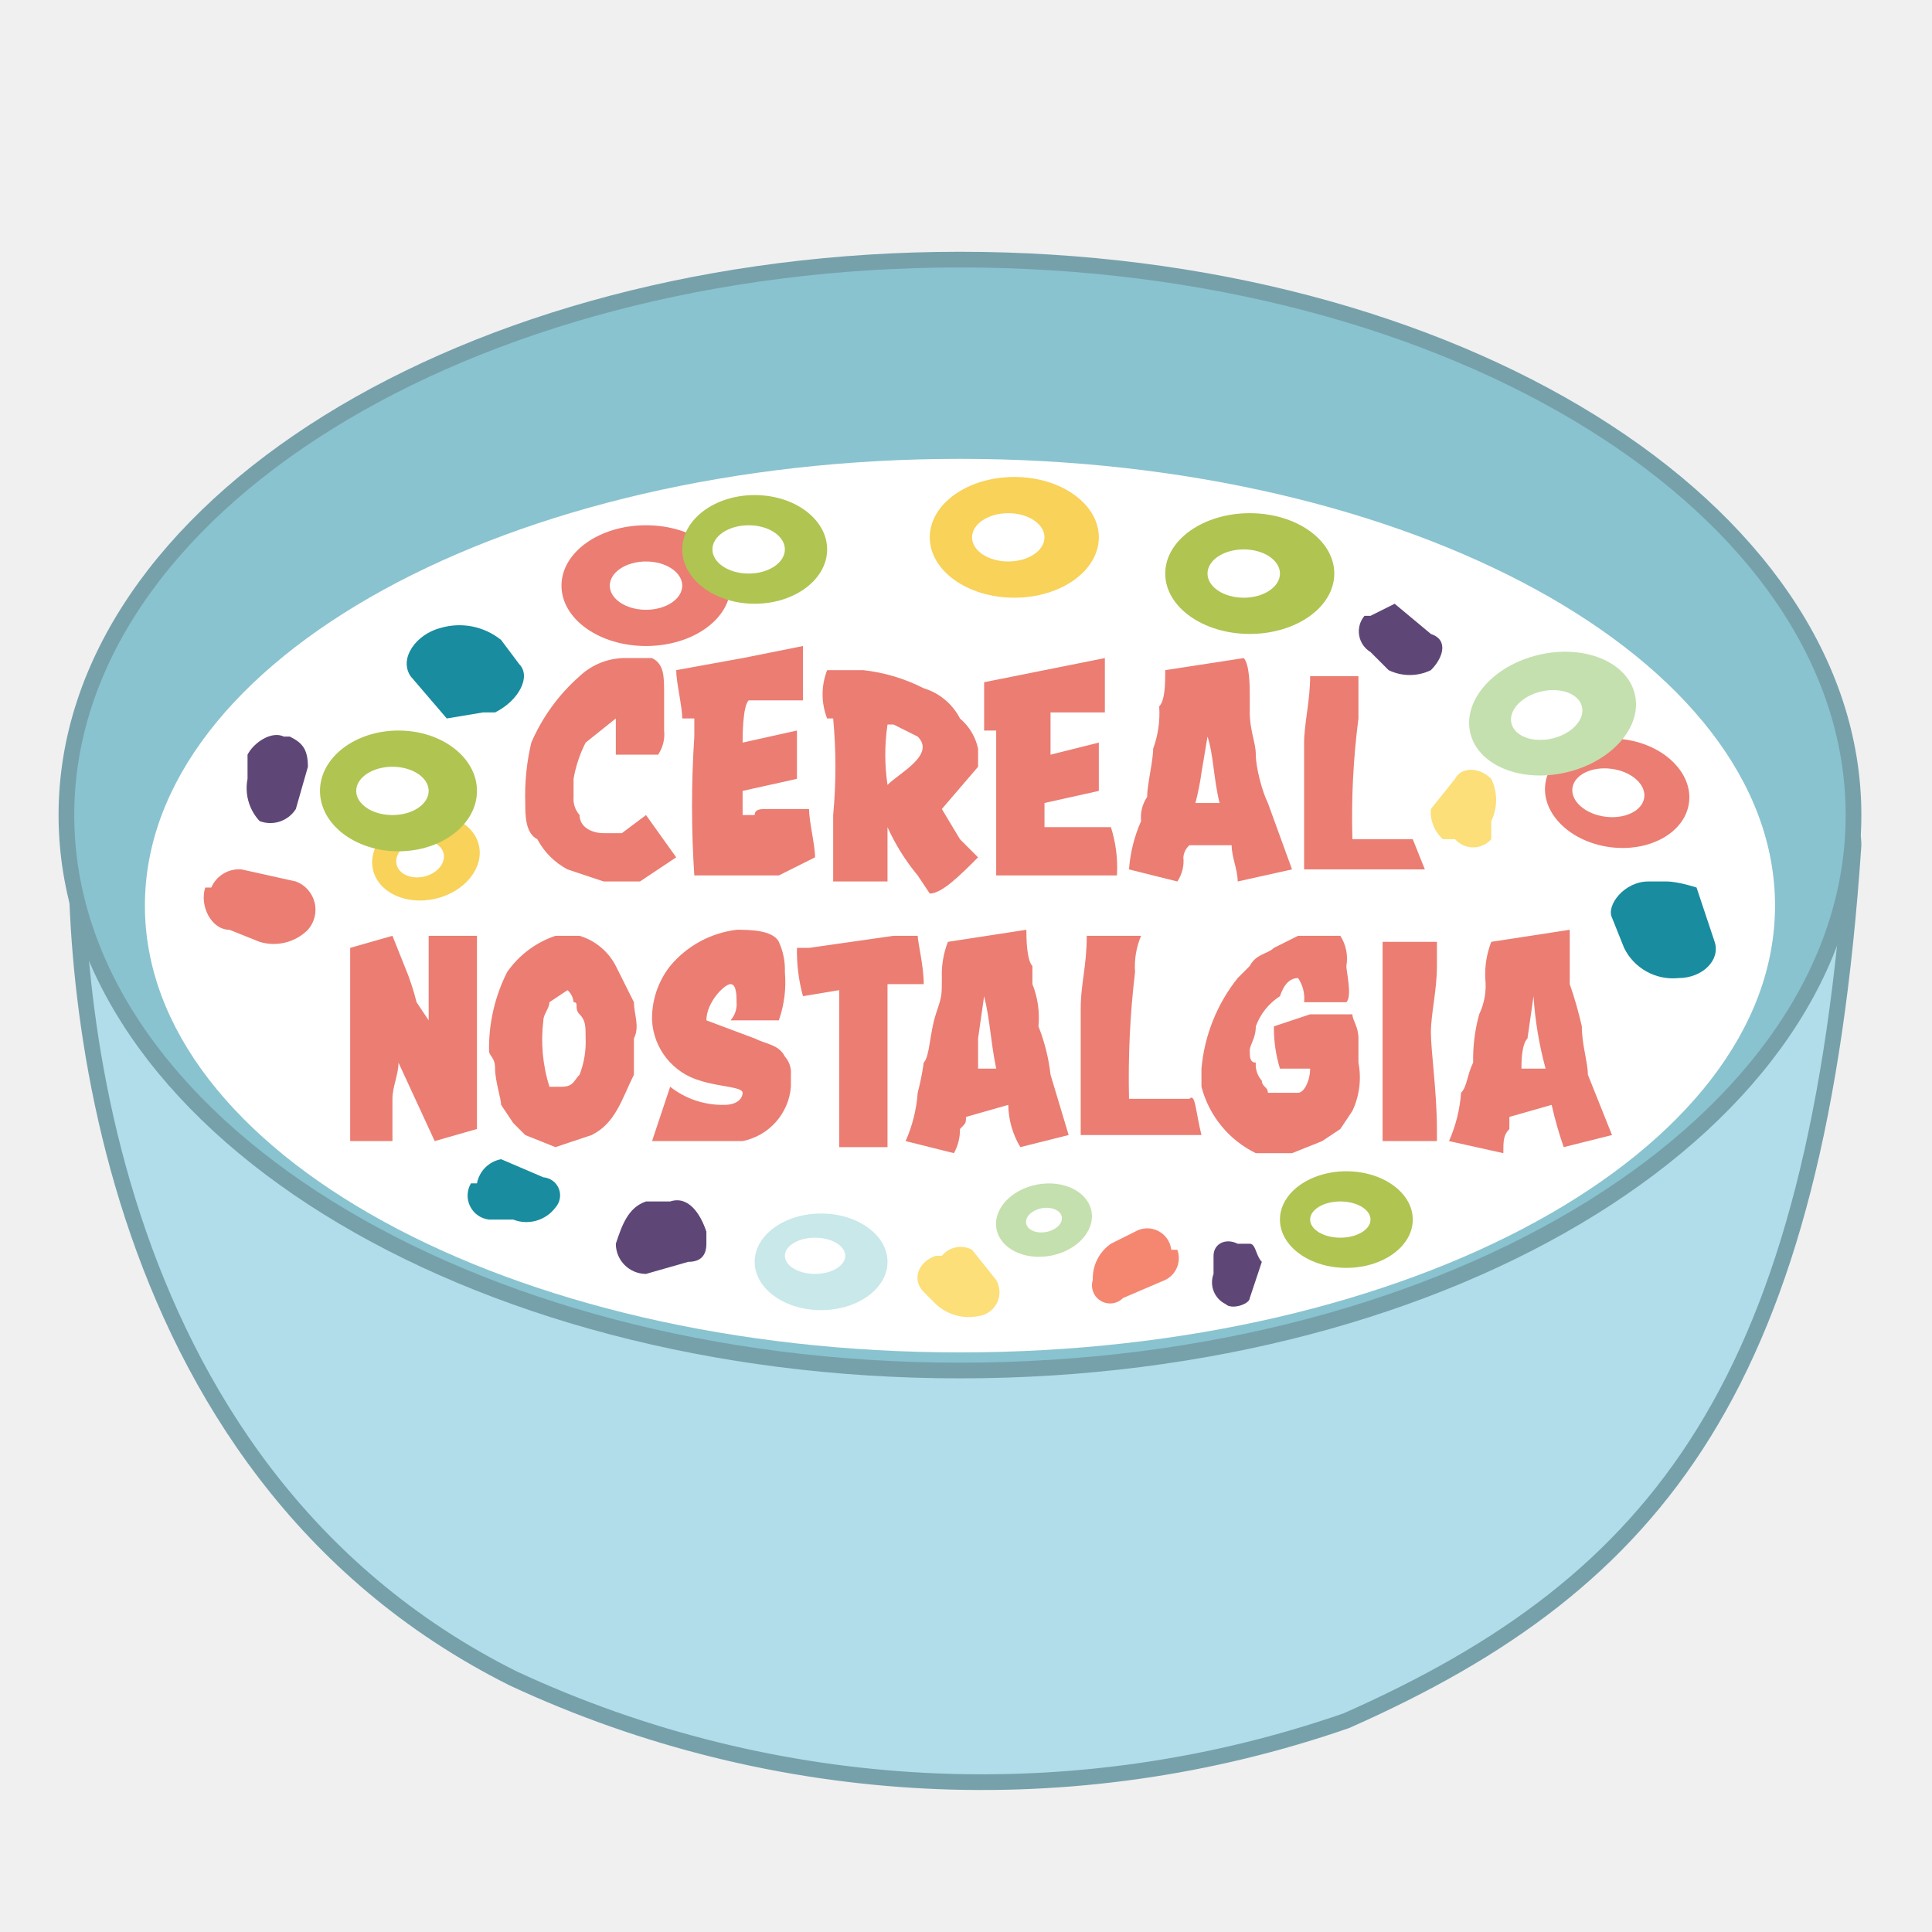
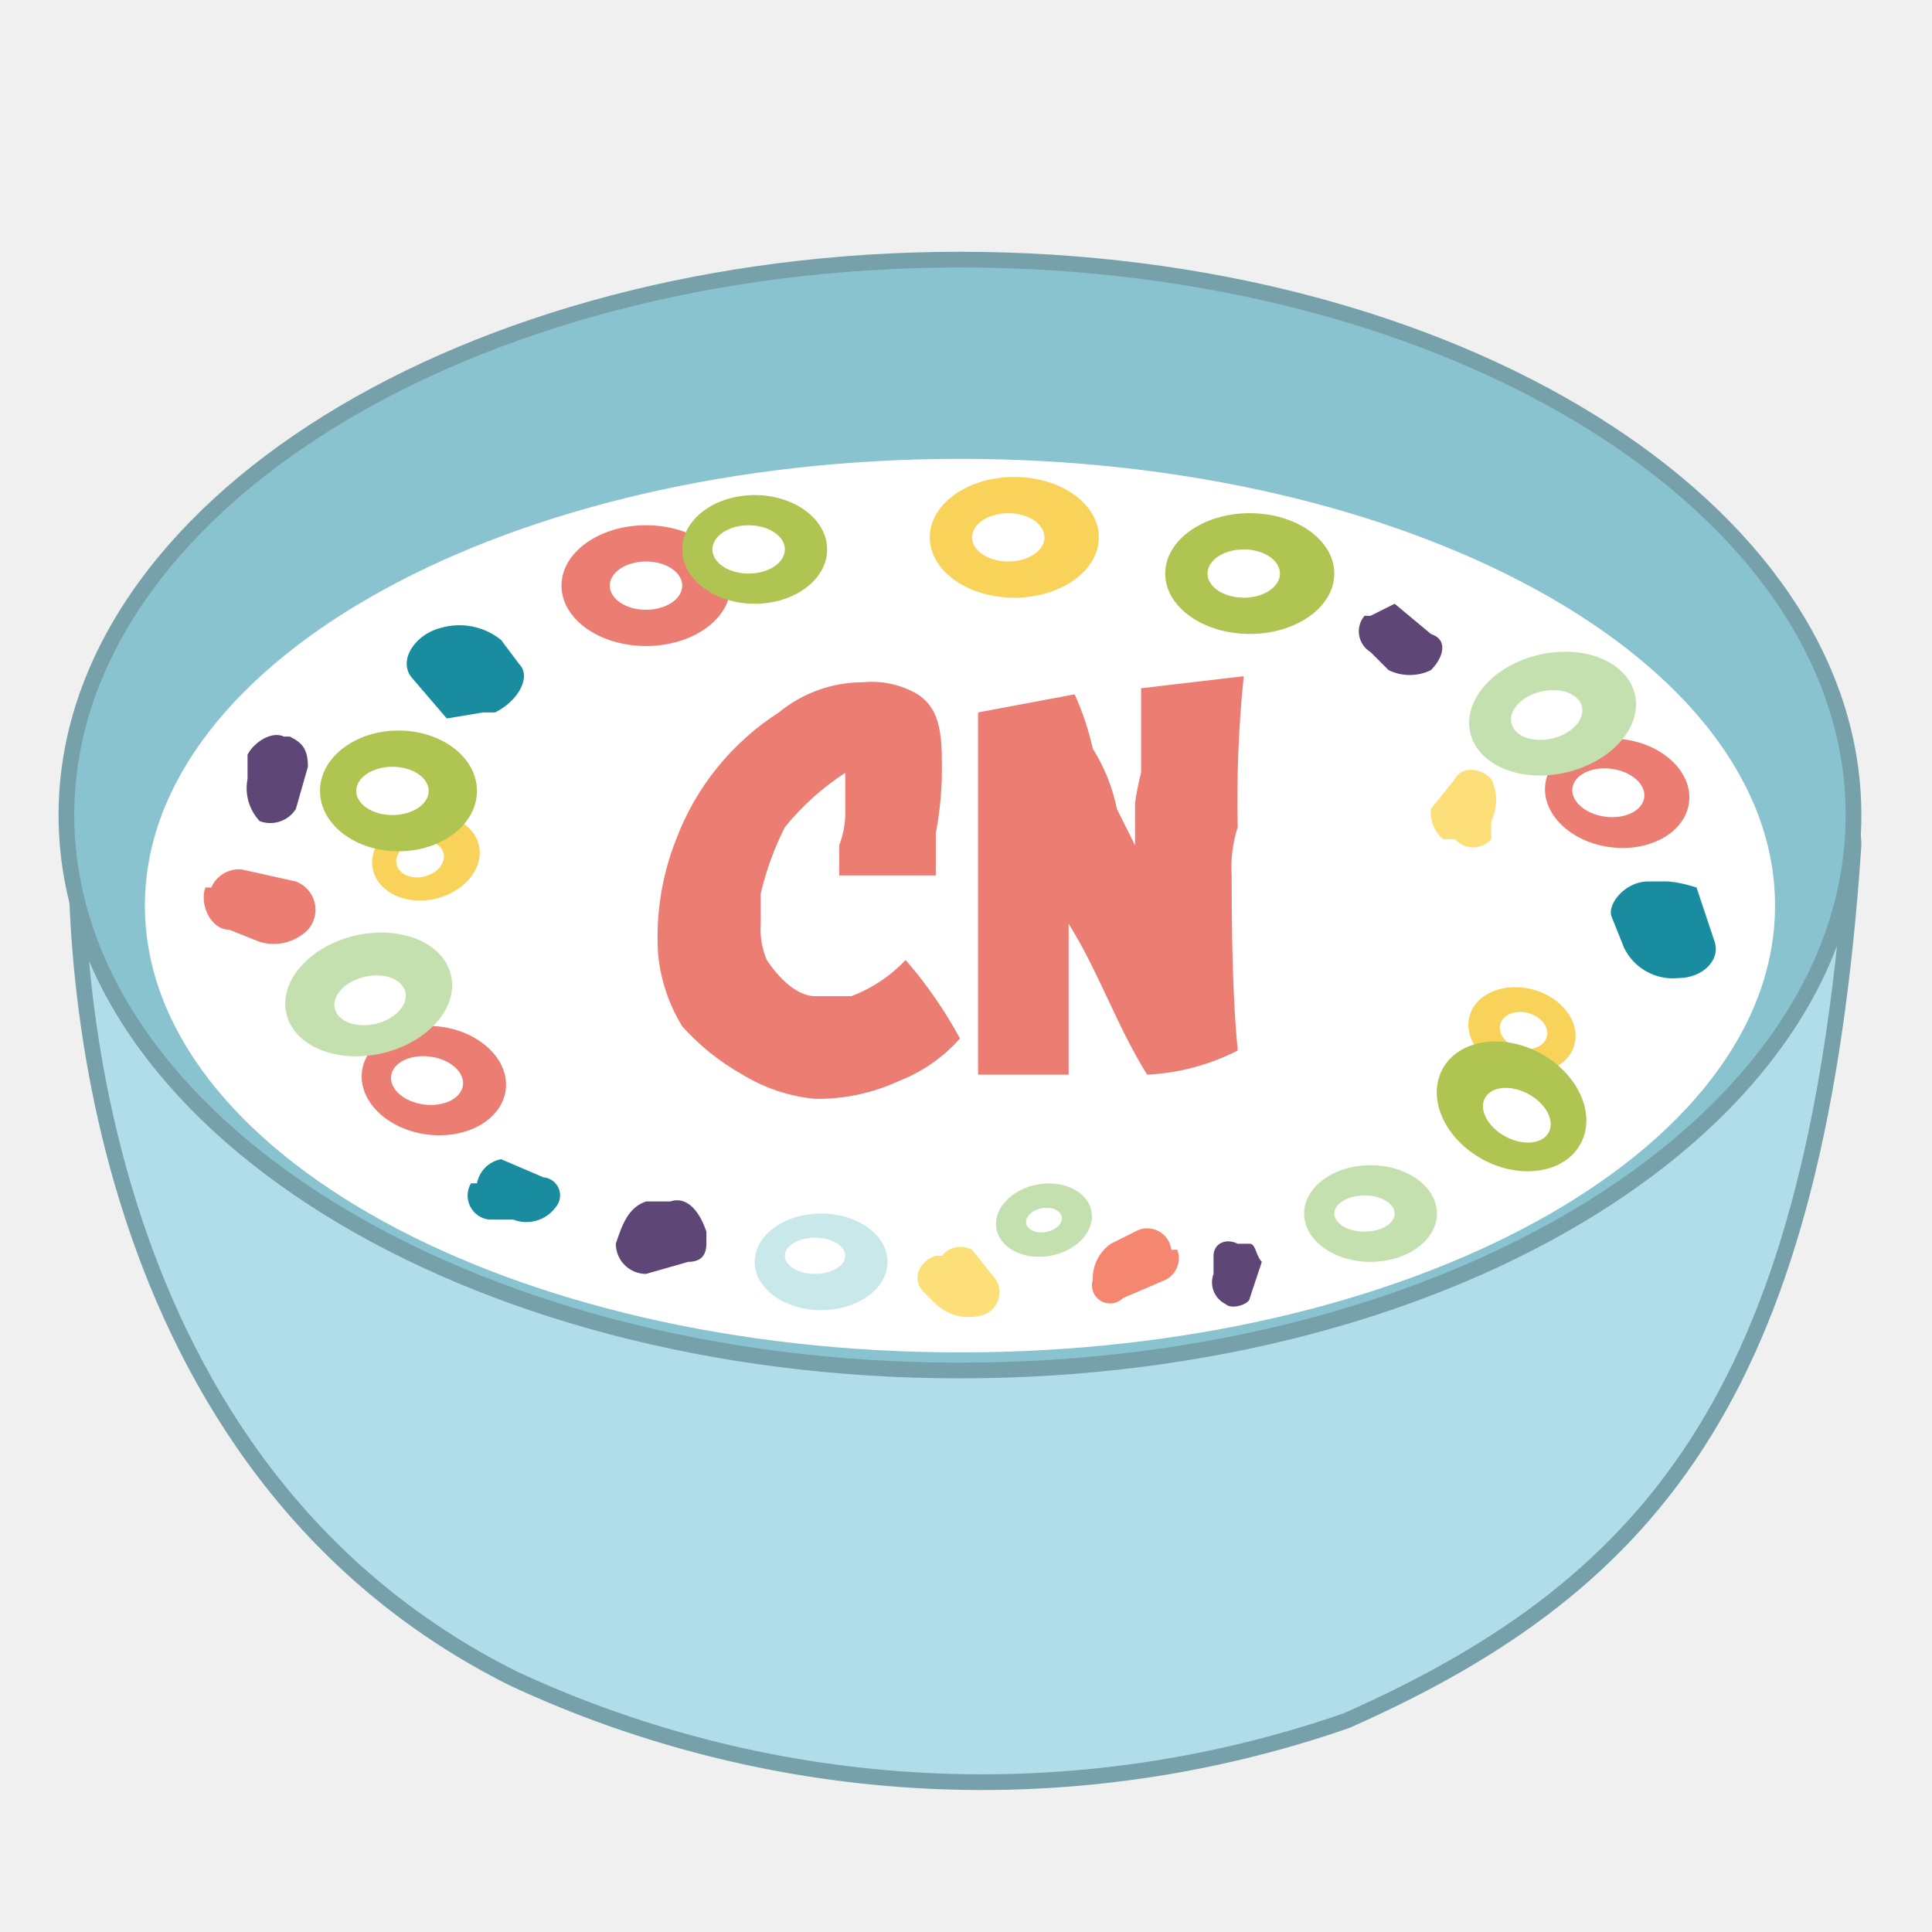
<svg xmlns="http://www.w3.org/2000/svg" width="32" height="32" viewBox="0 0 32 32">
  <path fill="#b1ddea" stroke="#76a1ab" stroke-miterlimit="10" stroke-width=".26" d="M29.8 13a1 1 0 0 1 .9 1c-.6 8.9-3.2 12.2-8.4 14.5a18.4 18.4 0 0 1-13.8-.7c-7-3.5-7.4-12-7.2-14.7a.9.9 0 0 1 .9-.9z" />
  <ellipse cx="15.9" cy="13.5" fill="#89c3cf" stroke="#76a1ab" stroke-miterlimit="10" stroke-width=".26" rx="14.8" ry="9.2" />
  <ellipse cx="15.9" cy="15" fill="#fff" rx="13.5" ry="7.4" />
  <ellipse cx="12.6" cy="12.7" fill="#fff" rx=".6" ry=".4" />
  <ellipse cx="10.7" cy="9.7" fill="#eb7d72" rx="1.4" ry="1" />
  <ellipse cx="10.7" cy="9.7" fill="#fff" rx=".6" ry=".4" />
  <ellipse cx="12.5" cy="9.1" fill="#b0c452" rx="1.2" ry=".9" />
  <ellipse cx="12.4" cy="9.1" fill="#fff" rx=".6" ry=".4" />
  <ellipse cx="16.8" cy="8.9" fill="#f8d259" rx="1.4" ry="1" />
  <ellipse cx="16.7" cy="8.9" fill="#fff" rx=".6" ry=".4" />
  <ellipse cx="18" cy="15.6" fill="#fff" rx=".6" ry=".4" />
  <ellipse cx="6.1" cy="17" fill="#fff" rx=".6" ry=".4" />
-   <ellipse cx="21.2" cy="18.5" fill="#fff" rx=".6" ry=".4" />
-   <ellipse cx="23" cy="16.7" fill="#fff" rx=".6" ry=".4" />
  <ellipse cx="24.4" cy="10.8" fill="#fff" rx=".6" ry=".4" />
  <ellipse cx="20.7" cy="9.5" fill="#b0c452" rx="1.4" ry="1" />
  <ellipse cx="20.6" cy="9.5" fill="#fff" rx=".6" ry=".4" />
  <path fill="#eb7d72" d="M3.5 14.7h-.1c-.1.3.1.7.4.7l.5.2a.8.8 0 0 0 .8-.2.5.5 0 0 0-.2-.8l-.9-.2a.5.5 0 0 0-.5.3z" />
  <path fill="#5e4777" d="M4.8 12.2h-.1c-.2-.1-.5.1-.6.3v.4a.8.8 0 0 0 .2.7.5.5 0 0 0 .6-.2l.2-.7c0-.3-.1-.4-.3-.5z" />
  <path fill="#198c9f" d="M8 11.8h.2c.4-.2.6-.6.4-.8l-.3-.4a1.1 1.1 0 0 0-1-.2c-.4.1-.7.5-.5.8l.6.7z" />
-   <path fill="#eb7d72" d="M10.2 12.2v-.3l-.5.4a2.1 2.1 0 0 0-.2.6v.3a.4.4 0 0 0 .1.3c0 .2.2.3.4.3h.3l.4-.3.5.7-.6.4H10l-.6-.2a1.2 1.2 0 0 1-.5-.5c-.2-.1-.2-.4-.2-.6a3.8 3.8 0 0 1 .1-1 3.1 3.1 0 0 1 .8-1.1 1.1 1.1 0 0 1 .8-.3h.4c.2.1.2.3.2.6v.6a.6.6 0 0 1-.1.4h-.7v-.6zm2.7 2.3h-1.4a17.5 17.5 0 0 1 0-2.3v-.3h-.2c0-.2-.1-.6-.1-.8l1.1-.2 1-.2v.9h-.9c-.1.1-.1.6-.1.7l.9-.2v.8l-.9.2v.4h.2c0-.1.1-.1.2-.1h.7c0 .2.1.6.1.8zm3.3-.3c-.3.3-.6.6-.8.6l-.2-.3a3.5 3.5 0 0 1-.5-.8v.9h-.9v-1.1a8.6 8.6 0 0 0 0-1.6h-.1a1.1 1.1 0 0 1 0-.8h.6a2.9 2.9 0 0 1 1 .3 1 1 0 0 1 .6.5.9.9 0 0 1 .3.5v.3l-.6.7.3.5zm-1-2l-.4-.2h-.1a3.4 3.4 0 0 0 0 1c.2-.2.8-.5.5-.8zm2.7 2.3h-1.4v-2.4h-.2v-.8l1-.2 1-.2v.9h-.9v.7l.8-.2v.8l-.9.2v.4h1.1a2.2 2.2 0 0 1 .1.8zm3.5-.1l-.9.2c0-.2-.1-.4-.1-.6h-.7a.3.3 0 0 0-.1.2.6.6 0 0 1-.1.4l-.8-.2a2.4 2.4 0 0 1 .2-.8.6.6 0 0 1 .1-.4c0-.2.1-.6.1-.8a1.7 1.7 0 0 0 .1-.7c.1-.1.1-.4.1-.6l1.3-.2c.1.1.1.5.1.6v.3c0 .3.1.5.1.7s.1.6.2.8zm-1.5-1.6a4.3 4.3 0 0 1-.1.5h.4c-.1-.4-.1-.8-.2-1.1zm3.7 1.6h-2v-2.1c0-.3.1-.7.1-1.1h.8v.7a12.7 12.7 0 0 0-.1 2h1zM7.9 18.7l-.7.2-.6-1.3c0 .2-.1.4-.1.6v.7h-.7v-3.2l.7-.2.2.5a4.2 4.2 0 0 1 .2.6l.2.3v-1.4h.8v3.3zm2.6-1.5v.6c-.2.4-.3.8-.7 1l-.6.2-.5-.2-.2-.2-.2-.3c0-.1-.1-.4-.1-.6s-.1-.2-.1-.3a2.8 2.8 0 0 1 .3-1.3 1.6 1.6 0 0 1 .8-.6h.4a1 1 0 0 1 .6.5l.3.6c0 .2.1.4 0 .6zm-.8 0c0-.2 0-.3-.1-.4s0-.2-.1-.2a.3.3 0 0 0-.1-.2l-.3.2c0 .1-.1.2-.1.3a2.6 2.6 0 0 0 .1 1.1h.2c.2 0 .2-.1.3-.2a1.5 1.5 0 0 0 .1-.6zm1.4.8a1.4 1.4 0 0 0 .9.3c.2 0 .3-.1.3-.2s-.4-.1-.7-.2a1.1 1.1 0 0 1-.8-1 1.4 1.4 0 0 1 .3-.9 1.7 1.7 0 0 1 1.1-.6c.2 0 .6 0 .7.2a1.1 1.1 0 0 1 .1.5 1.9 1.9 0 0 1-.1.8h-.8a.4.4 0 0 0 .1-.3c0-.1 0-.3-.1-.3s-.4.3-.4.6l.8.3c.2.1.4.1.5.3a.4.4 0 0 1 .1.3v.2a1 1 0 0 1-.8.9h-1.5zm2.2-1.5a2.8 2.8 0 0 1-.1-.8h.2l1.4-.2h.4c0 .1.1.5.1.8h-.6V19h-.8v-2.6zm4.4 2.3l-.8.2a1.4 1.4 0 0 1-.2-.7l-.7.2c0 .1 0 .1-.1.2a.8.8 0 0 1-.1.4l-.8-.2a2.4 2.4 0 0 0 .2-.8 4.3 4.3 0 0 0 .1-.5c.1-.1.1-.5.2-.8s.1-.3.1-.6a1.5 1.5 0 0 1 .1-.6l1.3-.2c0 .1 0 .5.1.6v.3a1.5 1.5 0 0 1 .1.7 3.1 3.1 0 0 1 .2.8zm-1.5-1.6v.5h.3c-.1-.5-.1-.8-.2-1.2zm3.7 1.6h-2v-2.1c0-.4.1-.7.1-1.2h.9a1.3 1.3 0 0 0-.1.6 14.8 14.8 0 0 0-.1 2.1h1c.1-.1.1.2.2.6zm2.5-.4l-.2.3-.3.2-.5.2h-.6a1.7 1.7 0 0 1-.9-1.1v-.3a2.8 2.8 0 0 1 .6-1.5l.2-.2c.1-.2.3-.2.4-.3l.4-.2h.7a.7.7 0 0 1 .1.5c0 .1.1.5 0 .6h-.7a.6.6 0 0 0-.1-.4q-.2 0-.3.3a1 1 0 0 0-.4.5c0 .2-.1.3-.1.4s0 .2.1.2a.4.4 0 0 0 .1.3c0 .1.1.1.1.2h.5c.1 0 .2-.2.2-.4h-.5a2.3 2.3 0 0 1-.1-.7l.6-.2h.7c0 .1.1.2.1.4v.4a1.3 1.3 0 0 1-.1.8zm.5-2.6v-.2h.9v.4c0 .4-.1.8-.1 1.1s.1 1 .1 1.6v.2h-.9v-3.1zm3.8 3l-.8.2a6.4 6.4 0 0 1-.2-.7l-.7.2v.2c-.1.1-.1.2-.1.4l-.9-.2a2.4 2.4 0 0 0 .2-.8c.1-.1.1-.3.2-.5a2.8 2.8 0 0 1 .1-.8 1.1 1.1 0 0 0 .1-.6 1.5 1.5 0 0 1 .1-.6l1.3-.2v.9a6.4 6.4 0 0 1 .2.7c0 .3.1.6.1.8zm-1.4-1.6c-.1.1-.1.4-.1.5h.4a6 6 0 0 1-.2-1.2z" />
+   <path fill="#eb7d72" d="M14 13.4v-.6a4.3 4.3 0 0 0-1 .9 4.9 4.9 0 0 0-.4 1.1v.5a1.3 1.3 0 0 0 .1.6c.2.3.5.6.8.6h.6a2.4 2.4 0 0 0 .9-.6 7.3 7.3 0 0 1 .9 1.3 2.6 2.6 0 0 1-1 .7 3.2 3.2 0 0 1-1.4.3 2.8 2.8 0 0 1-1.2-.4 3.9 3.9 0 0 1-1-.8 2.8 2.8 0 0 1-.4-1.2 4.4 4.4 0 0 1 .3-1.9 4.3 4.3 0 0 1 1.7-2.1 2.2 2.2 0 0 1 1.4-.5 1.5 1.5 0 0 1 .9.2c.3.2.4.5.4 1.1a5.7 5.7 0 0 1-.1 1.2v.7h-1.6V14a1.5 1.5 0 0 0 .1-.6zm6.5 4a3.7 3.7 0 0 1-1.5.4c-.5-.8-.8-1.7-1.3-2.5v2.5h-1.5v-6l1.6-.3a4.7 4.7 0 0 1 .3.9 3 3 0 0 1 .4 1l.3.6v-.7a4.3 4.3 0 0 1 .1-.5v-1.4l1.7-.2a20.1 20.1 0 0 0-.1 2.5 2.2 2.2 0 0 0-.1.8c0 2.2.1 2.8.1 2.9z" />
  <ellipse cx="7.1" cy="14.2" fill="#f8d259" rx=".9" ry=".7" transform="rotate(-13.2 7.093 14.396)" />
  <ellipse cx="7" cy="14.2" fill="#fff" rx=".4" ry=".3" transform="rotate(-13.2 7.093 14.396)" />
  <ellipse cx="6.6" cy="13.1" fill="#b0c452" rx="1.3" ry="1" />
  <ellipse cx="6.5" cy="13.1" fill="#fff" rx=".6" ry=".4" />
+   <ellipse cx="25.2" cy="17.1" fill="#f8d259" rx=".7" ry=".9" transform="rotate(-74.8 25.182 17.077)" />
+   <ellipse cx="25.3" cy="17.1" fill="#fff" rx=".3" ry=".4" transform="rotate(-74.8 25.247 17.127)" />
+   <ellipse cx="25.1" cy="18.3" fill="#b0c452" rx="1" ry="1.3" transform="rotate(-61.6 25.089 18.366)" />
+   <ellipse cx="25.1" cy="18.4" fill="#fff" rx=".4" ry=".6" transform="rotate(-61.6 25.172 18.416)" />
  <ellipse cx="26.8" cy="13.1" fill="#eb7d72" rx=".9" ry="1.2" transform="rotate(-82.5 26.815 13.128)" />
  <ellipse cx="26.7" cy="13.1" fill="#fff" rx=".4" ry=".6" transform="rotate(-82.5 26.687 13.15)" />
  <ellipse cx="25.7" cy="11.8" fill="#c4e0ae" rx="1.4" ry="1" transform="rotate(-13.2 25.793 11.743)" />
  <ellipse cx="25.6" cy="11.8" fill="#fff" rx=".6" ry=".4" transform="rotate(-13.2 25.793 11.743)" />
+   <ellipse cx="7.2" cy="17.9" fill="#eb7d72" rx=".9" ry="1.2" transform="rotate(-82.5 7.192 17.907)" />
+   <ellipse cx="7.1" cy="17.9" fill="#fff" rx=".4" ry=".6" transform="rotate(-82.5 7.085 17.914)" />
+   <ellipse cx="6.1" cy="16.5" fill="#c4e0ae" rx="1.4" ry="1" transform="rotate(-13.2 5.978 16.457)" />
+   <ellipse cx="6.1" cy="16.6" fill="#fff" rx=".6" ry=".4" transform="rotate(-13.2 5.978 16.457)" />
  <path fill="#5e4777" d="M22.7 10.2h-.1a.4.4 0 0 0 .1.6l.3.3a.8.8 0 0 0 .7 0c.2-.2.3-.5 0-.6l-.6-.5z" />
  <path fill="#fcdf79" d="M23.9 13.9h.2a.4.4 0 0 0 .6 0v-.3a.8.8 0 0 0 0-.7c-.2-.2-.5-.2-.6 0l-.4.5a.6.6 0 0 0 .2.5z" />
  <path fill="#198c9f" d="M27.6 14.6h-.3c-.4 0-.7.4-.6.6l.2.5a.9.9 0 0 0 .9.5c.4 0 .7-.3.6-.6l-.3-.9s-.3-.1-.5-.1z" />
  <ellipse cx="13.6" cy="20.9" fill="#c8e8e9" rx="1.1" ry=".8" />
  <ellipse cx="13.5" cy="20.8" fill="#fff" rx=".5" ry=".3" />
-   <ellipse cx="22.3" cy="20.2" fill="#b0c452" rx="1.1" ry=".8" />
-   <ellipse cx="22.2" cy="20.2" fill="#fff" rx=".5" ry=".3" />
+   <ellipse cx="22.7" cy="20.1" fill="#c4e0ae" rx="1.1" ry=".8" />
+   <ellipse cx="22.6" cy="20.1" fill="#fff" rx=".5" ry=".3" />
  <ellipse cx="17.3" cy="20.2" fill="#c4e0ae" rx=".8" ry=".6" transform="rotate(-10.5 17.345 20.251)" />
  <ellipse cx="17.3" cy="20.2" fill="#fff" rx=".3" ry=".2" transform="rotate(-10.5 17.345 20.251)" />
  <path fill="#f58771" d="M19.5 20.7h-.1a.4.4 0 0 0-.6-.3l-.4.2a.7.7 0 0 0-.3.6.3.3 0 0 0 .5.3l.7-.3a.4.4 0 0 0 .2-.5z" />
  <path fill="#198c9f" d="M7.9 19.6h-.1a.4.4 0 0 0 .3.6h.4a.6.6 0 0 0 .7-.2.3.3 0 0 0-.2-.5l-.7-.3a.5.5 0 0 0-.4.4z" />
  <path fill="#5e4777" d="M20.7 20.6h-.2c-.2-.1-.4 0-.4.2v.3a.4.4 0 0 0 .2.5c.1.1.4 0 .4-.1l.2-.6c-.1-.1-.1-.3-.2-.3zm-9 0v-.2c-.1-.3-.3-.6-.6-.5h-.4c-.3.1-.4.4-.5.7a.5.5 0 0 0 .5.5l.7-.2c.2 0 .3-.1.3-.3z" />
  <path fill="#fcdf79" d="M15.6 20.8h-.1c-.3.1-.4.4-.2.6l.2.2a.8.8 0 0 0 .7.2.4.4 0 0 0 .3-.6l-.4-.5a.4.4 0 0 0-.5.1z" />
</svg>
